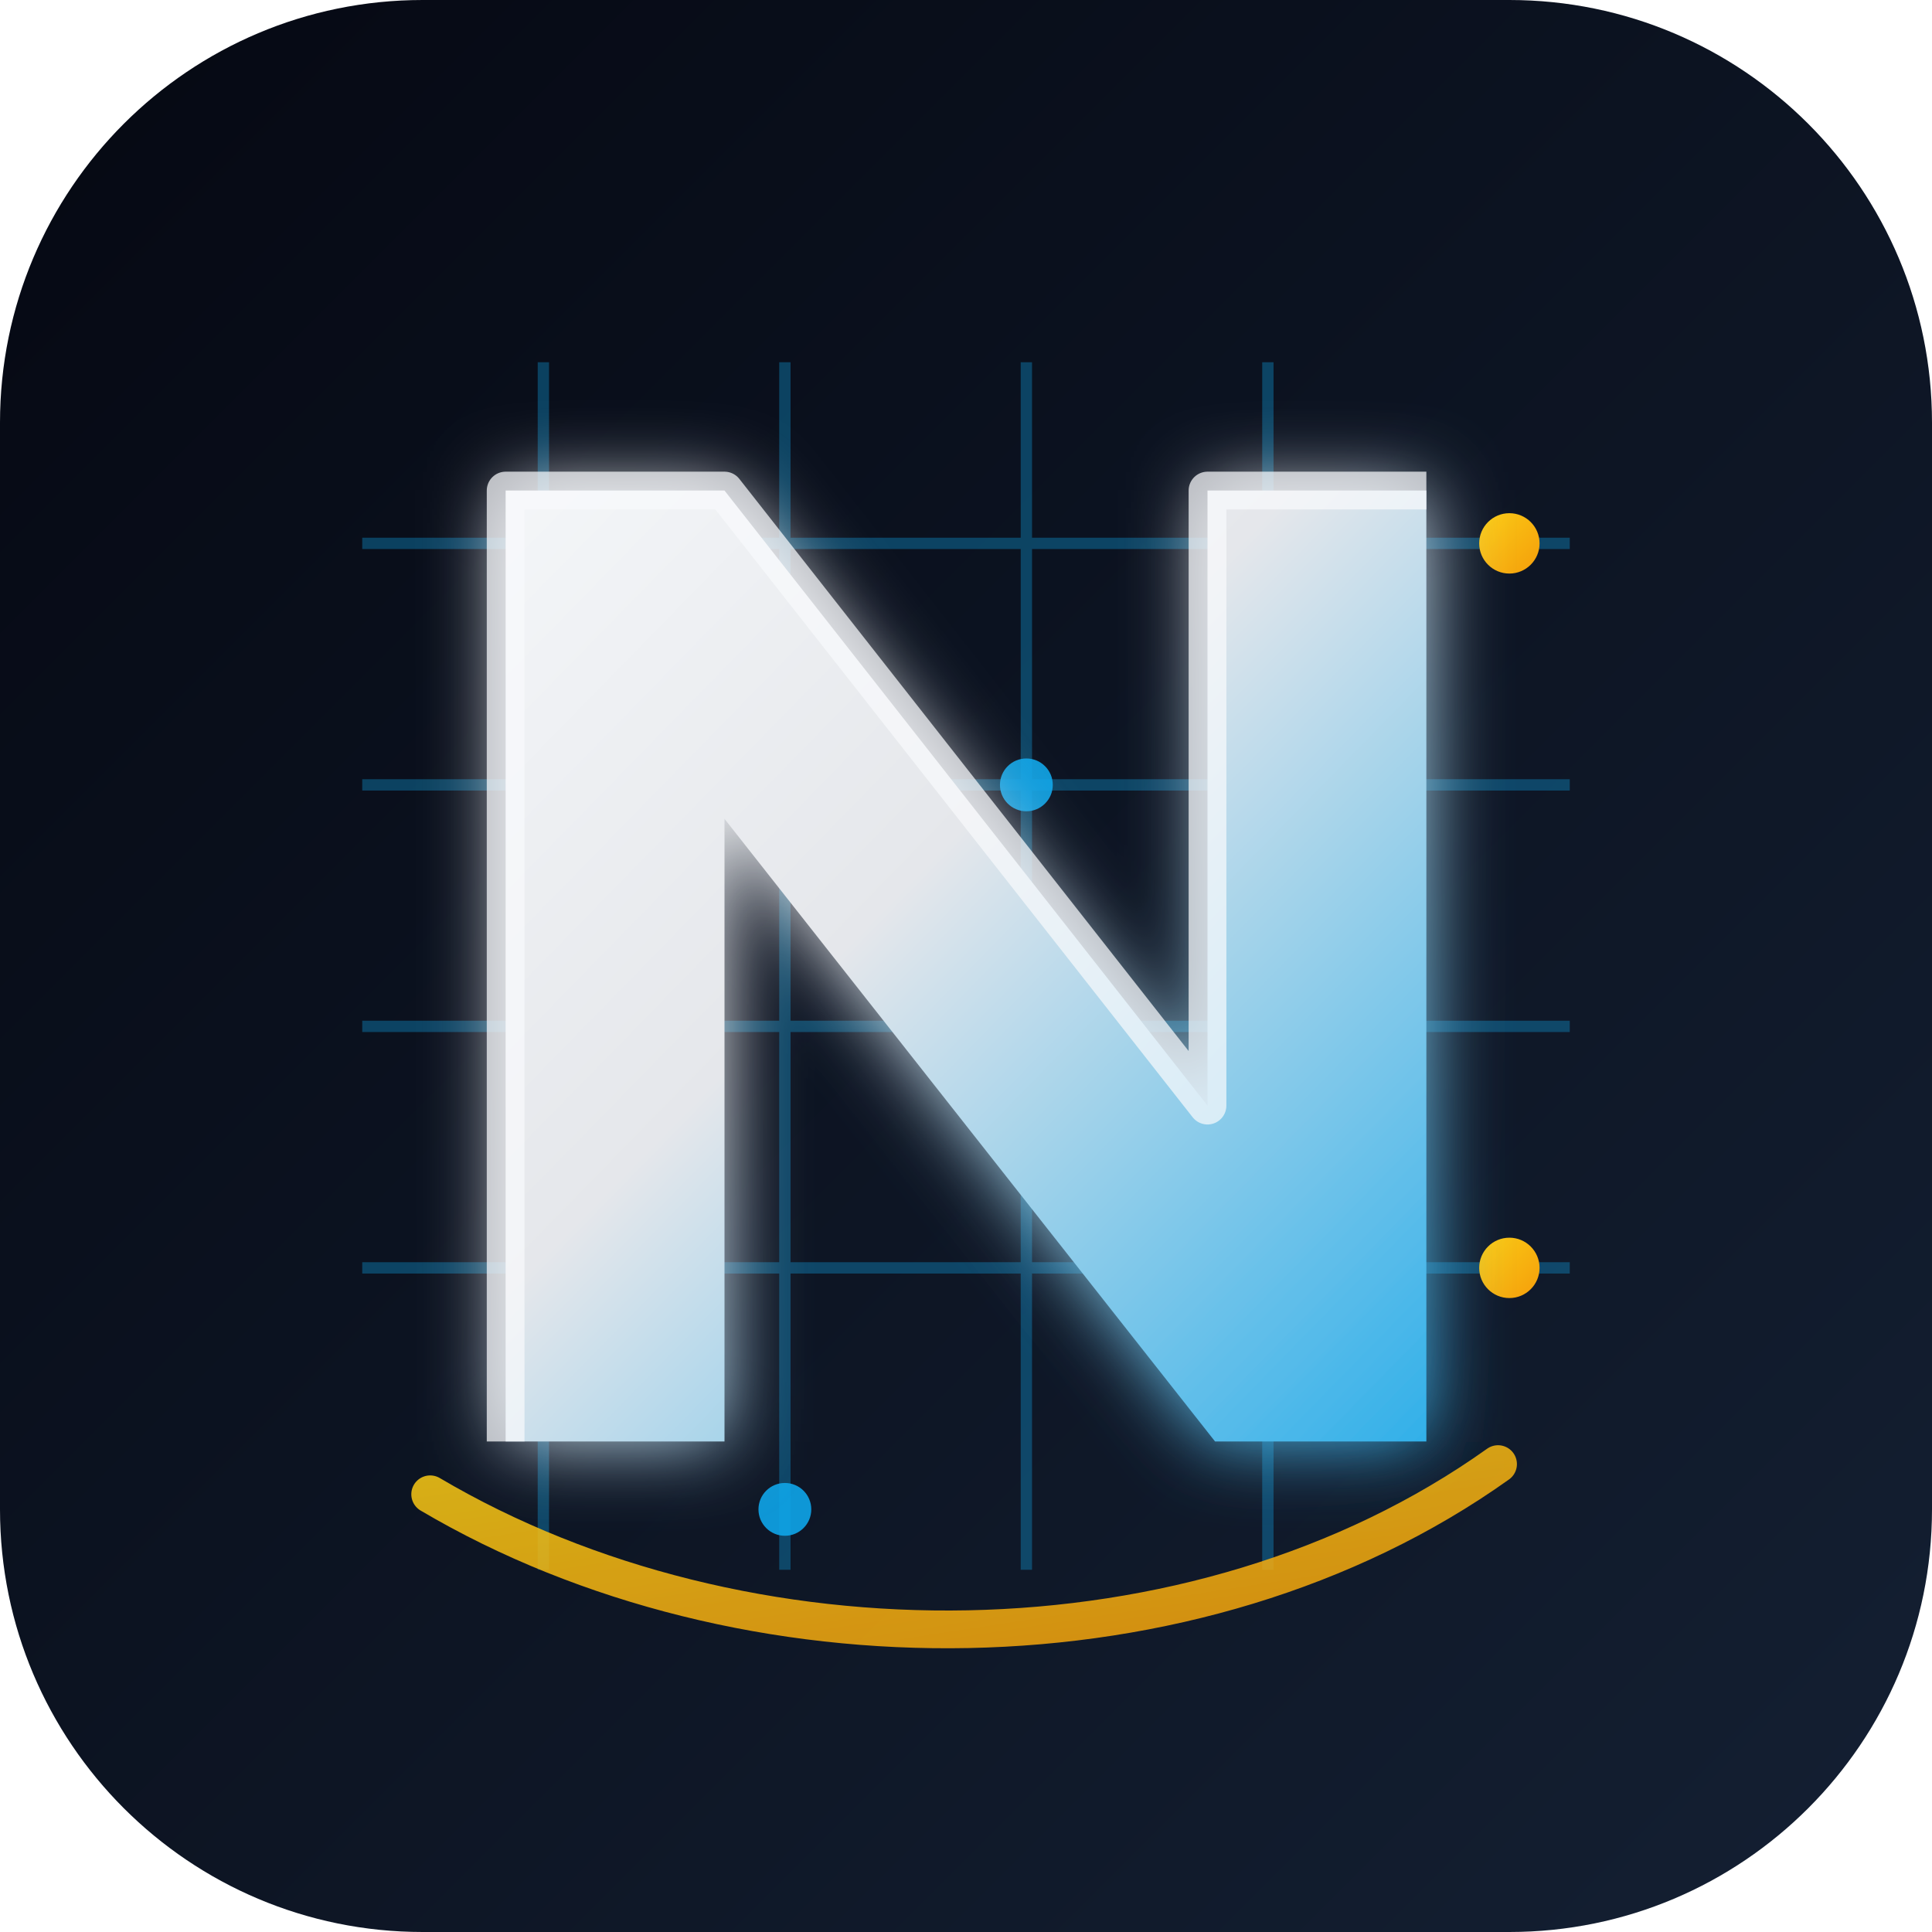
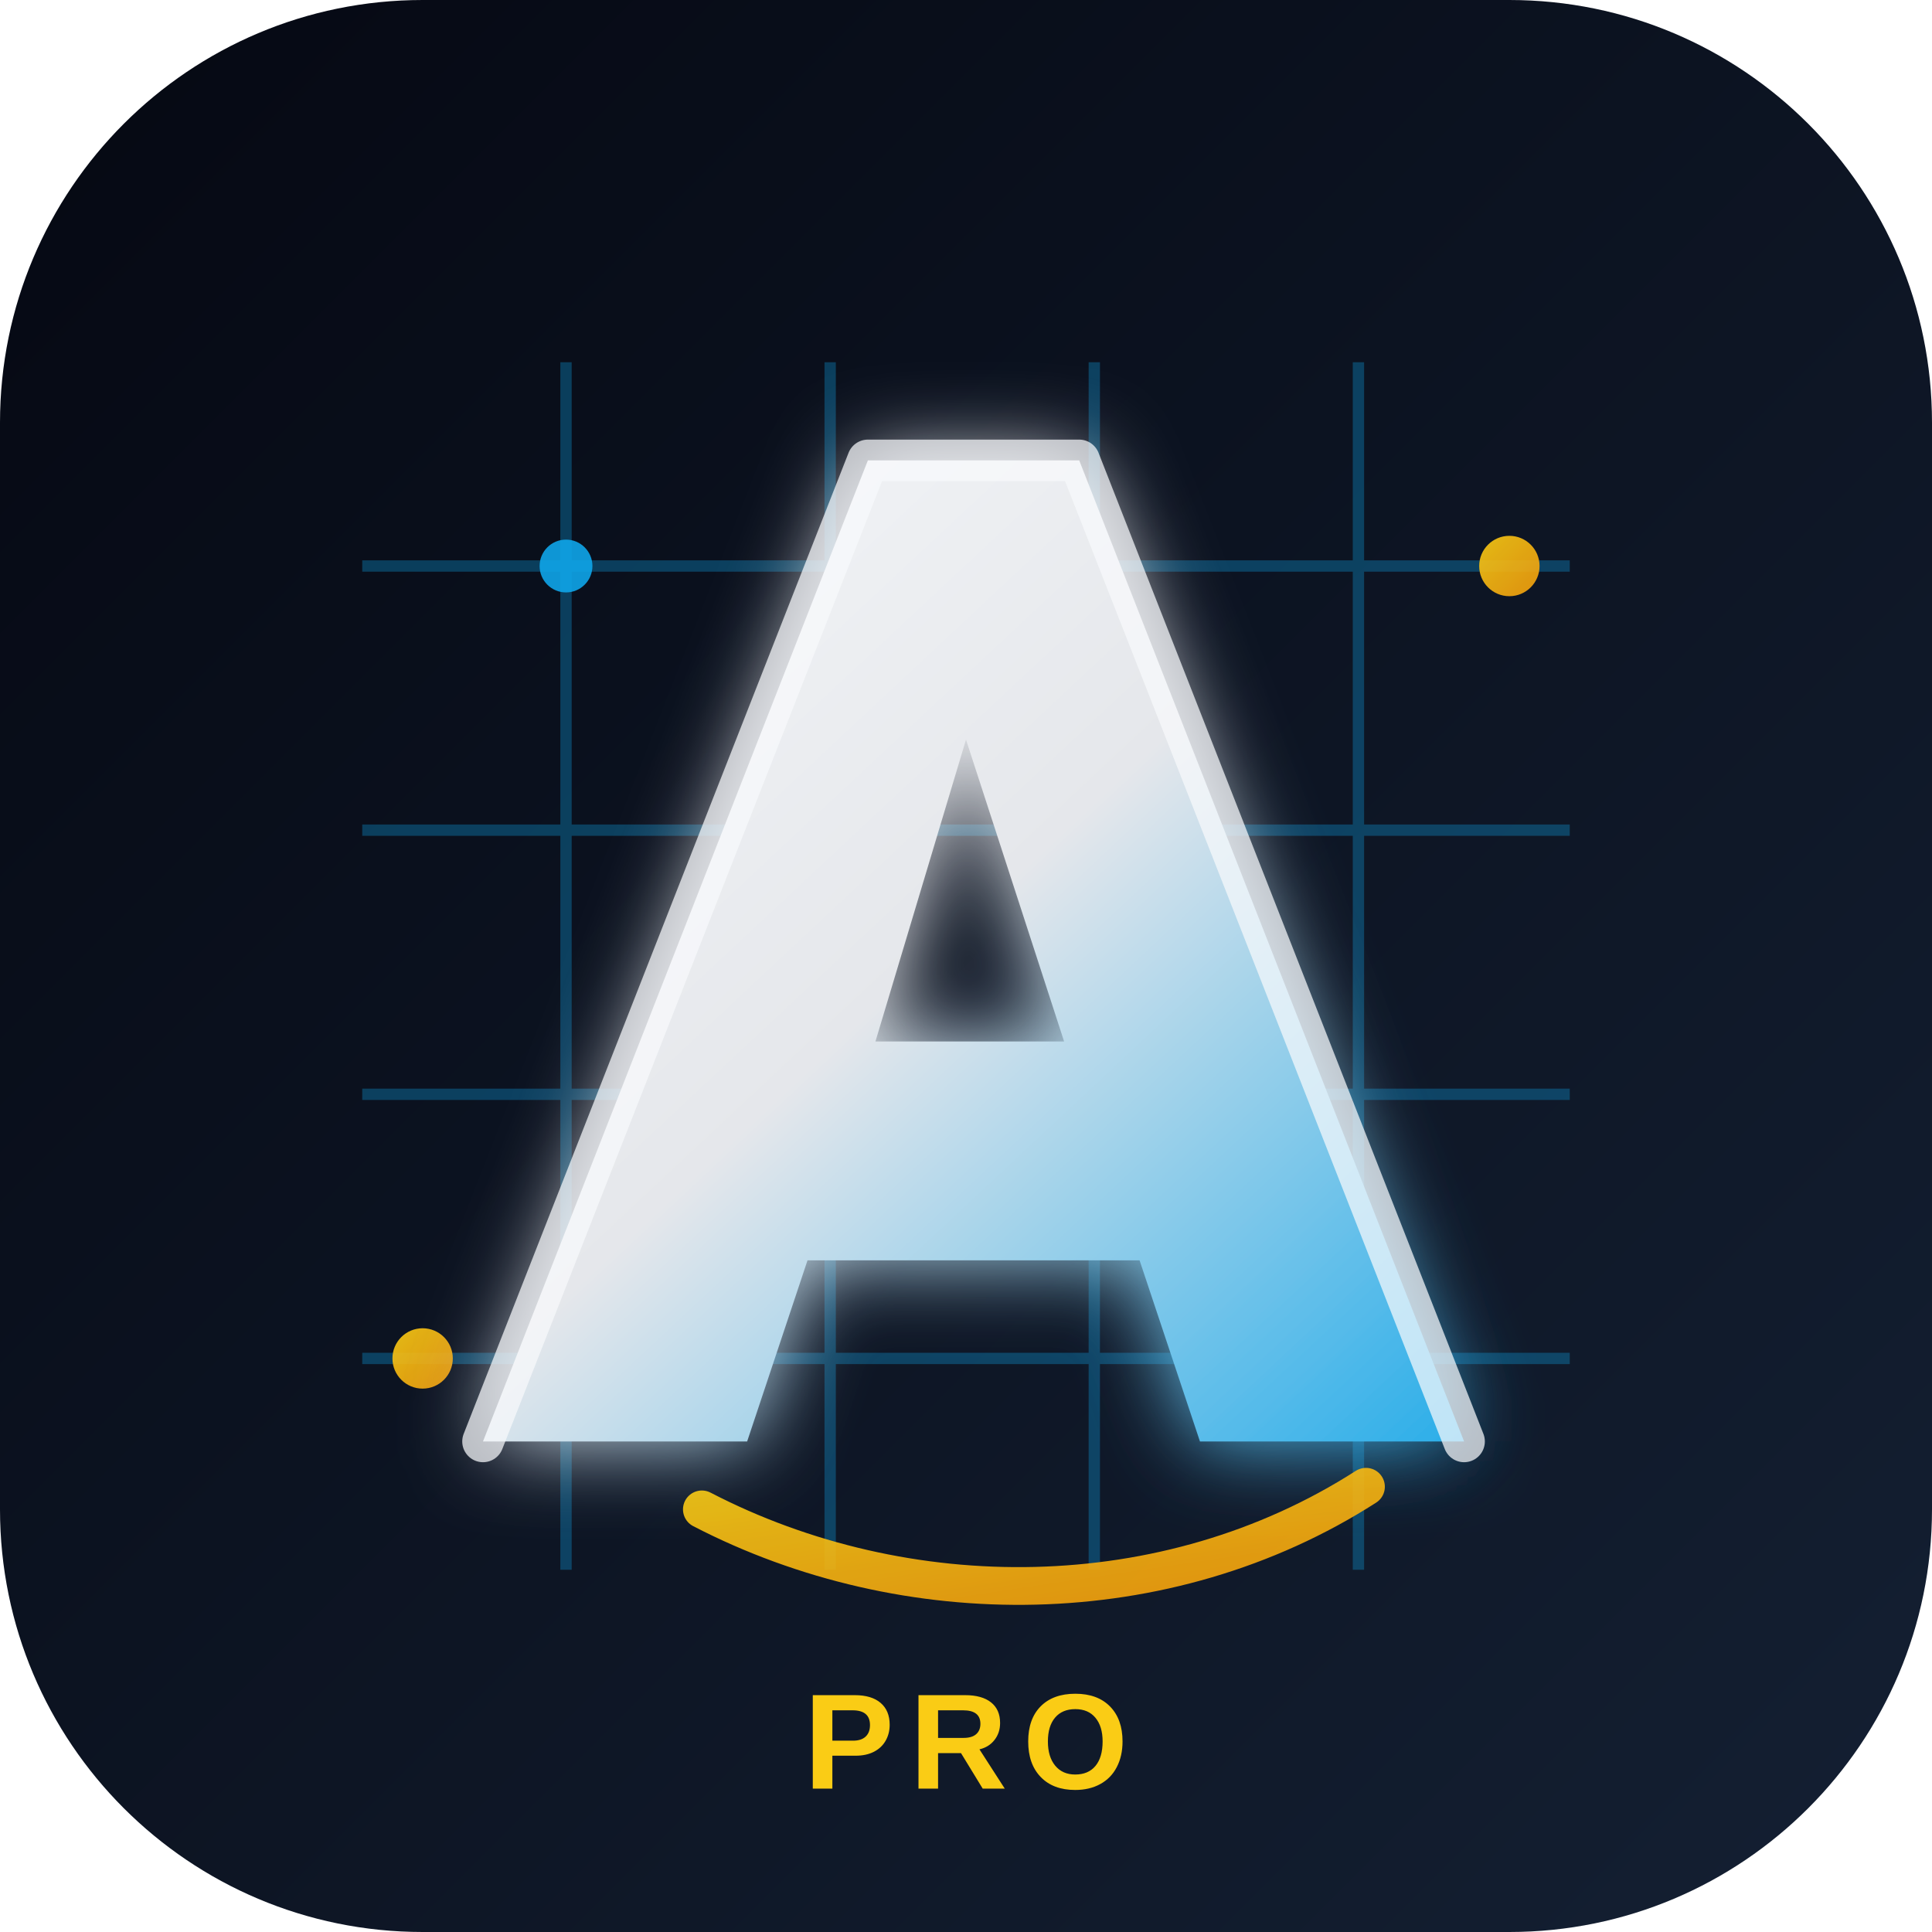
<svg xmlns="http://www.w3.org/2000/svg" width="512" height="512" viewBox="0 0 512 512">
  <defs>
    <linearGradient id="bg" x1="0" y1="0" x2="1" y2="1">
      <stop offset="0%" stop-color="#050812" />
      <stop offset="100%" stop-color="#142033" />
    </linearGradient>
-     <linearGradient id="n" x1="102" y1="105" x2="410" y2="406" gradientUnits="userSpaceOnUse">
+     <linearGradient id="a" x1="112" y1="102" x2="400" y2="410" gradientUnits="userSpaceOnUse">
      <stop offset="0%" stop-color="#f8fafc" />
-       <stop offset="44%" stop-color="#e5e7eb" />
+       <stop offset="48%" stop-color="#e5e7eb" />
      <stop offset="100%" stop-color="#0ea5e9" />
    </linearGradient>
    <linearGradient id="gold" x1="0" y1="0" x2="1" y2="1">
      <stop offset="0%" stop-color="#facc15" />
      <stop offset="100%" stop-color="#f59e0b" />
    </linearGradient>
-     <filter id="glow" x="-40%" y="-40%" width="180%" height="180%">
-       <feGaussianBlur stdDeviation="10" result="blur" />
+     <filter id="glow" x="-45%" y="-45%" width="190%" height="190%">
+       <feGaussianBlur stdDeviation="11" result="blur" />
      <feMerge>
        <feMergeNode in="blur" />
        <feMergeNode in="SourceGraphic" />
      </feMerge>
    </filter>
  </defs>
  <rect width="512" height="512" rx="112" fill="url(#bg)" />
-   <g opacity="0.34" stroke="#0ea5e9" stroke-width="3">
-     <path d="M96 144H416M96 208H416M96 272H416M96 336H416" />
-     <path d="M144 96V416M208 96V416M272 96V416M336 96V416" />
+   <g opacity="0.32" stroke="#0ea5e9" stroke-width="3">
+     <path d="M96 150H416M96 220H416M96 290H416M96 360H416" />
+     <path d="M150 96V416M220 96V416M290 96V416M360 96V416" />
  </g>
-   <g fill="#0ea5e9" opacity="0.9">
-     <circle cx="144" cy="144" r="7" />
-     <circle cx="272" cy="208" r="7" />
-     <circle cx="336" cy="336" r="7" />
-     <circle cx="208" cy="400" r="7" />
+   <g opacity="0.9">
+     <circle cx="150" cy="150" r="7" fill="#0ea5e9" />
+     <circle cx="290" cy="220" r="7" fill="#0ea5e9" />
+     <circle cx="360" cy="360" r="7" fill="#0ea5e9" />
+     <circle cx="400" cy="150" r="8" fill="url(#gold)" />
+     <circle cx="112" cy="360" r="8" fill="url(#gold)" />
  </g>
-   <g fill="url(#gold)">
-     <circle cx="400" cy="144" r="8" />
-     <circle cx="400" cy="336" r="8" />
-   </g>
-   <path d="M134 382V130H192L320 293V130H378V382H322L192 217V382Z" fill="url(#n)" filter="url(#glow)" />
-   <path d="M134 382V130H192L320 293V130H378" fill="none" stroke="#f8fafc" stroke-width="10" stroke-linejoin="round" opacity="0.72" />
-   <path d="M114 396C197 445 317 445 397 388" fill="none" stroke="url(#gold)" stroke-width="10" stroke-linecap="round" opacity="0.85" />
+   <path d="M128 382L230 122H286L388 382H318L302 334H214L198 382H128ZM232 276H282L256 196Z" fill="url(#a)" filter="url(#glow)" />
+   <path d="M128 382L230 122H286L388 382" fill="none" stroke="#f8fafc" stroke-width="11" stroke-linecap="round" stroke-linejoin="round" opacity="0.72" />
+   <path d="M186 400C240 428 309 428 362 394" fill="none" stroke="url(#gold)" stroke-width="10" stroke-linecap="round" opacity="0.9" />
+   <text x="256" y="474" text-anchor="middle" font-family="Arial, sans-serif" font-size="36" font-weight="900" fill="#facc15" letter-spacing="4">PRO</text>
</svg>
